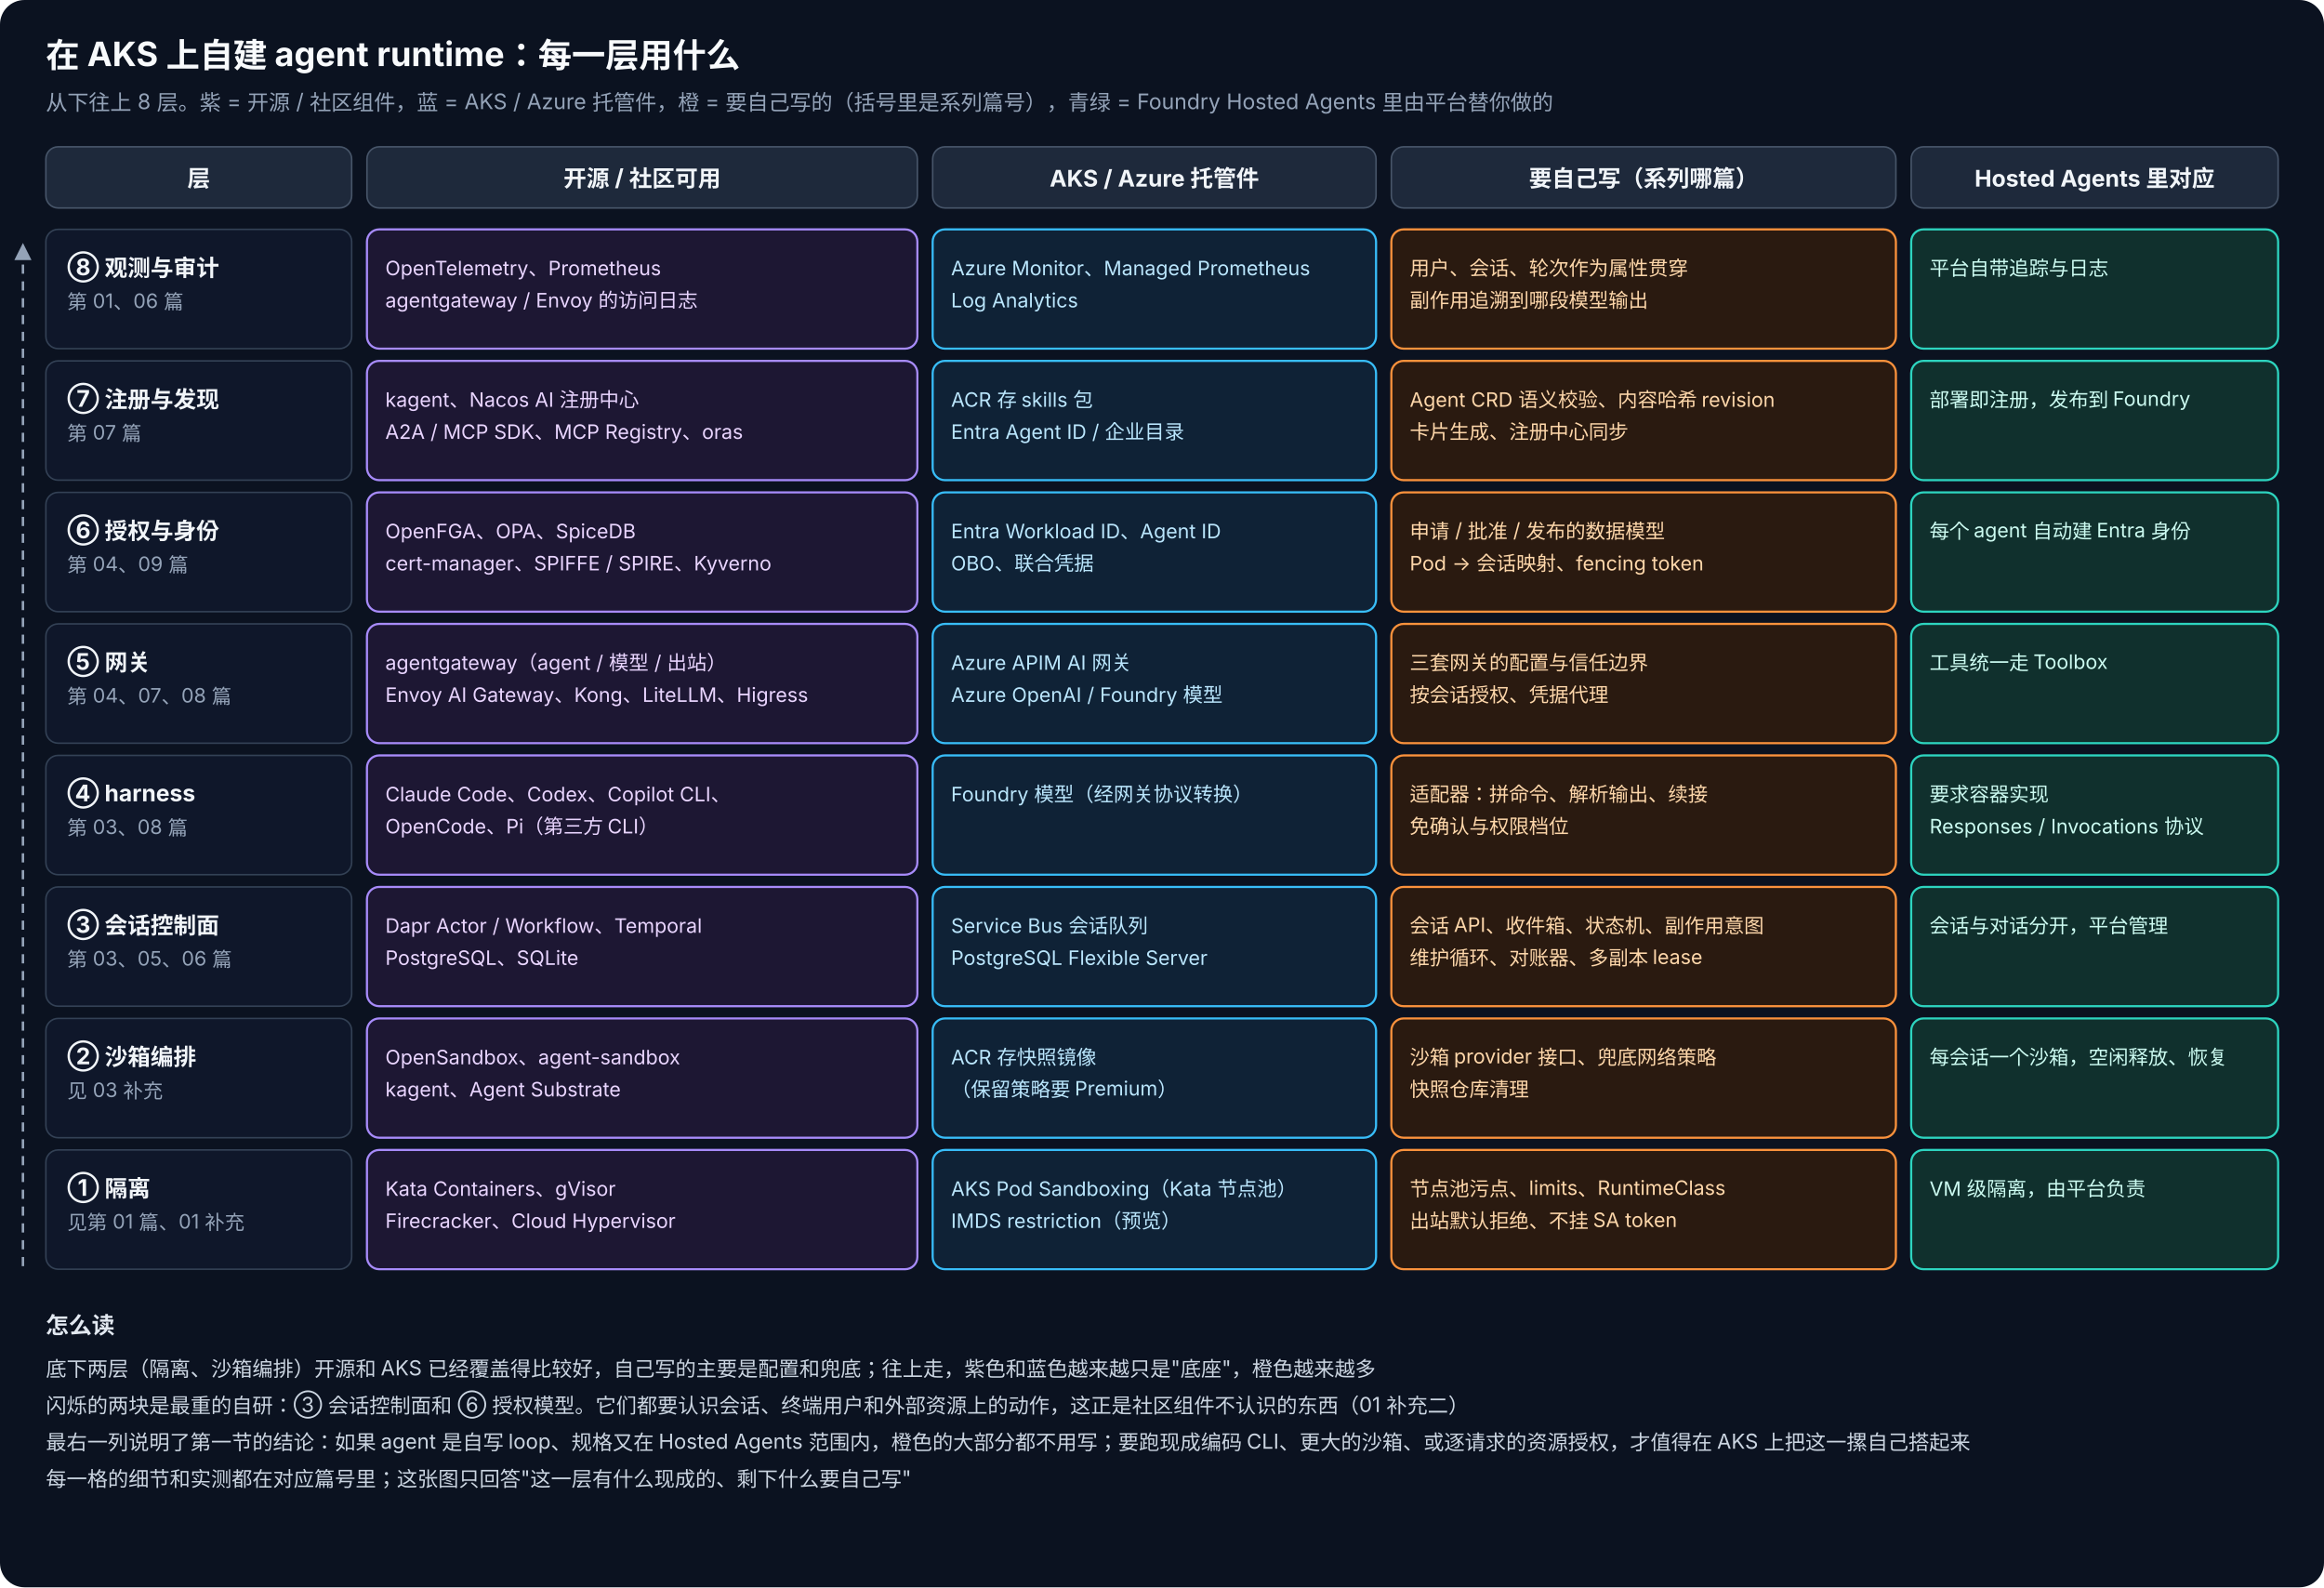
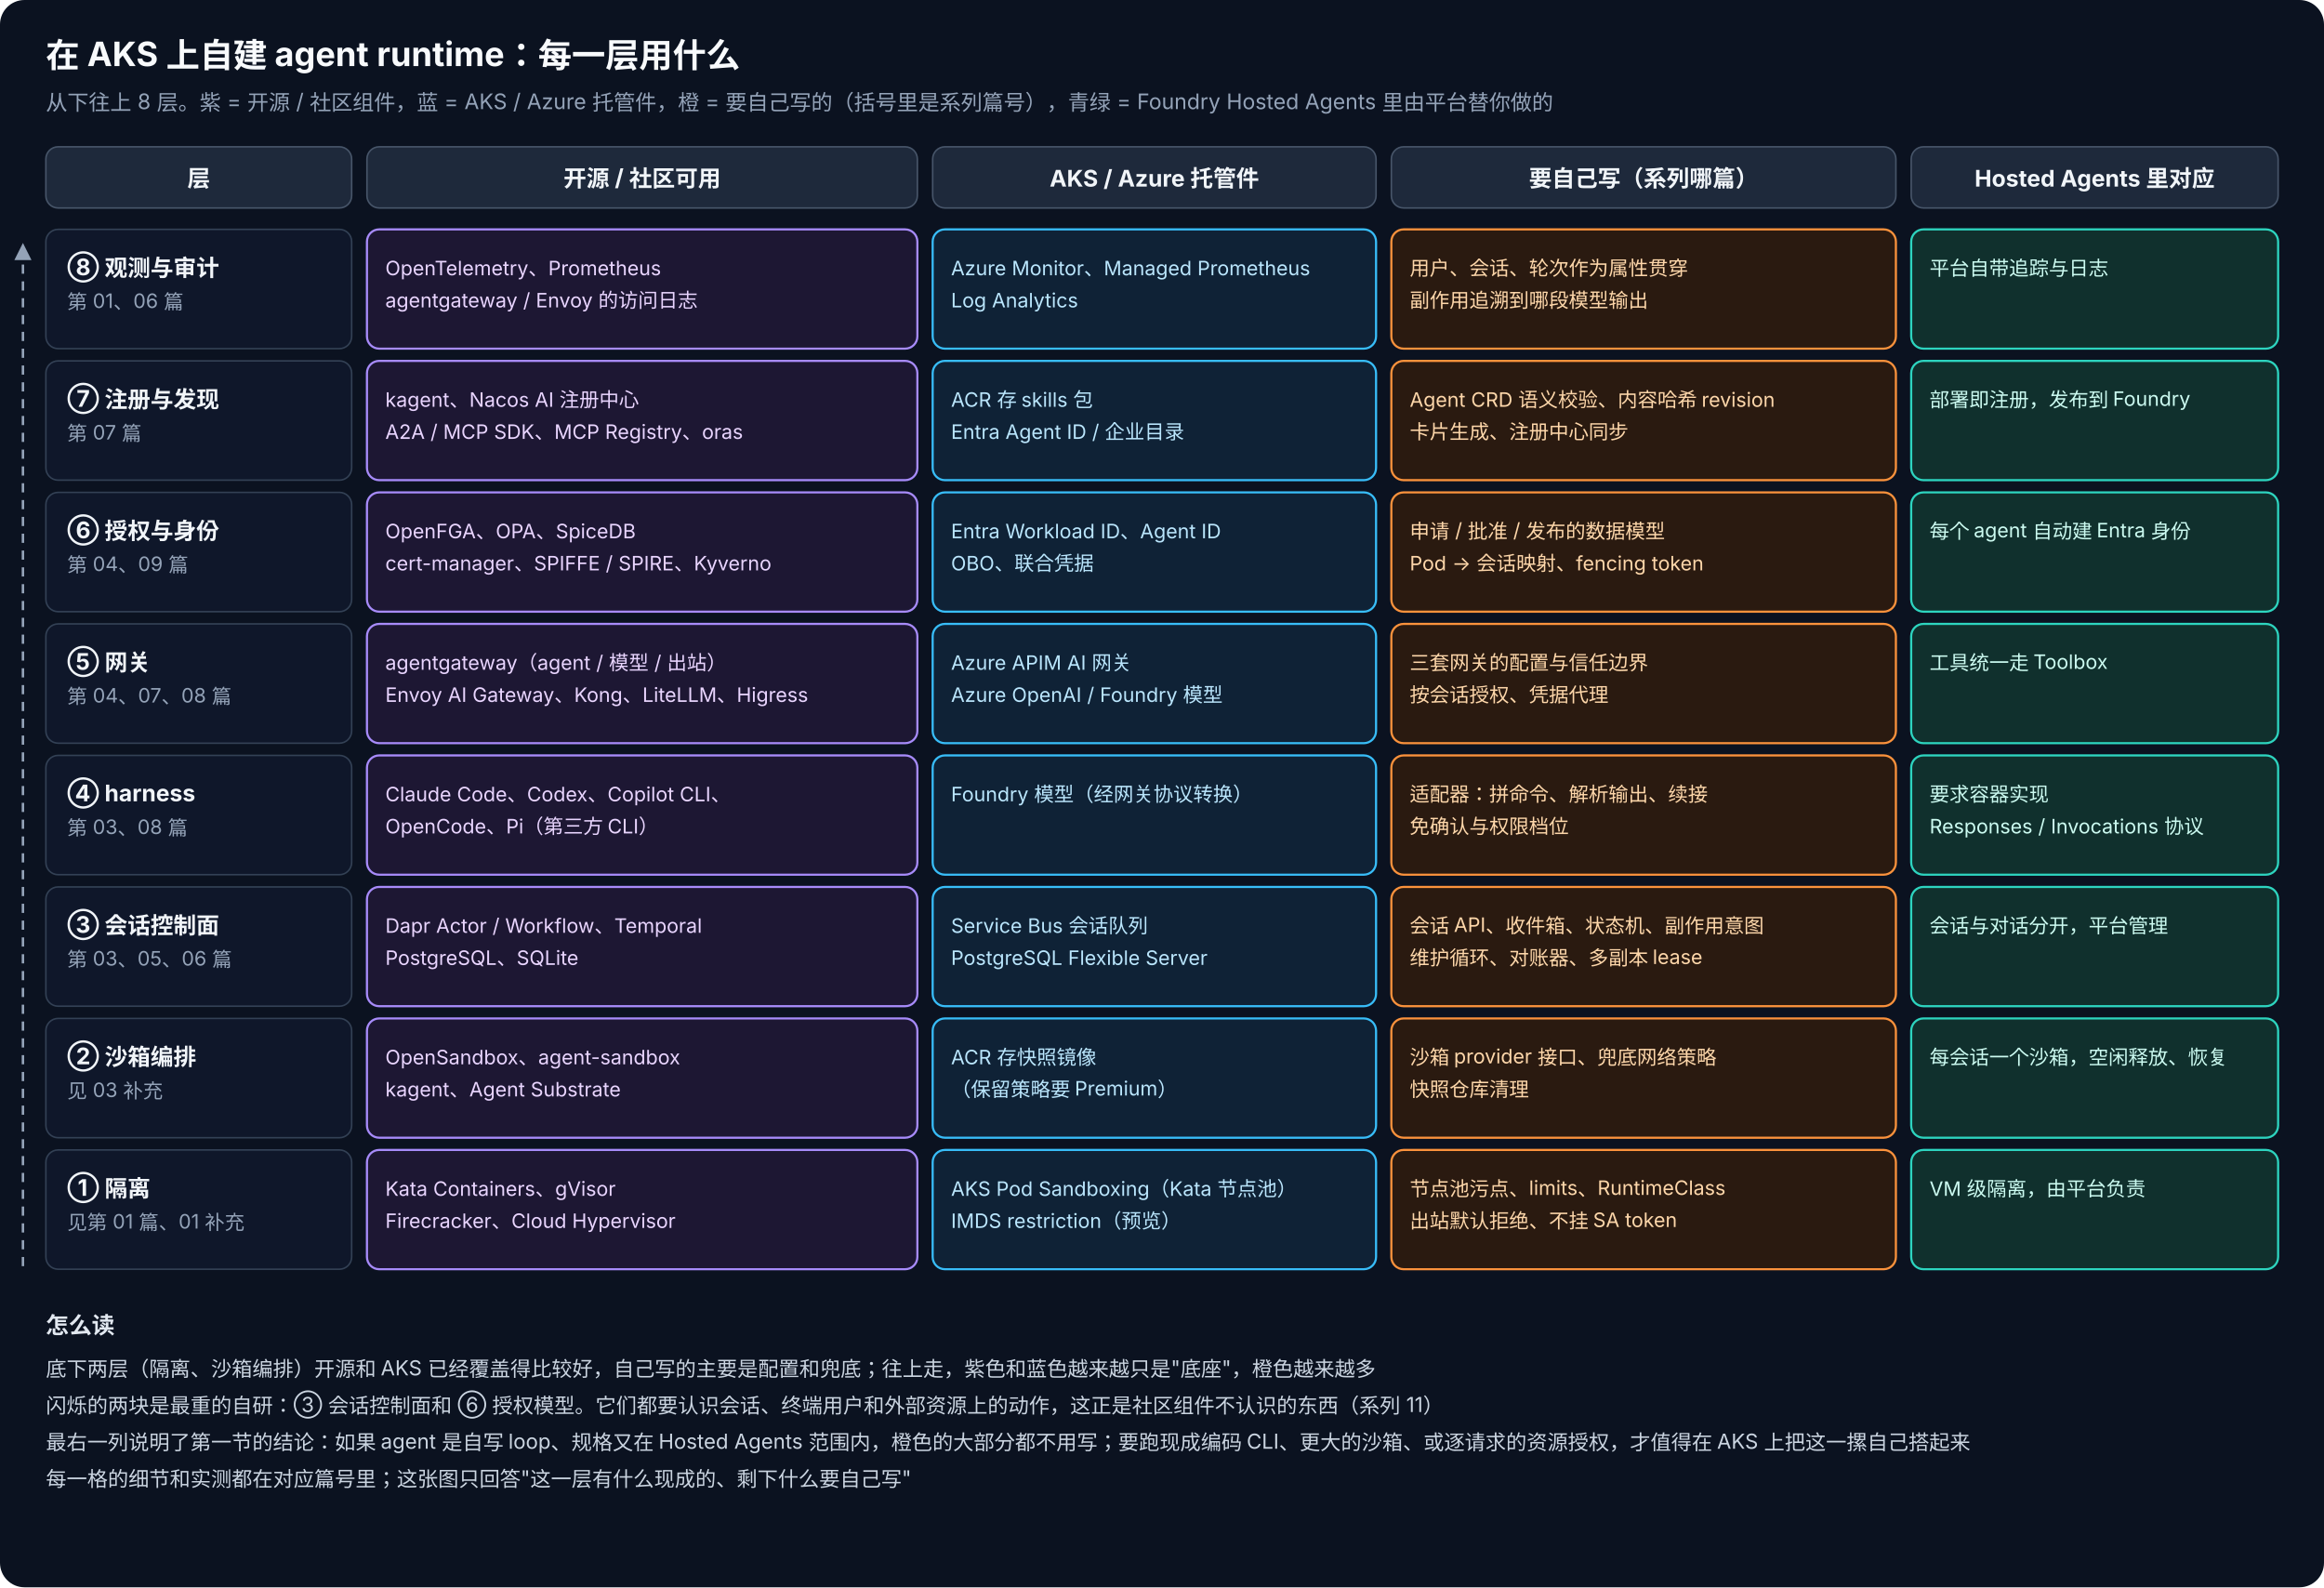
<svg xmlns="http://www.w3.org/2000/svg" viewBox="0 0 1520 1038" width="1520" height="1038" font-family="-apple-system, 'PingFang SC', 'Microsoft YaHei', 'Segoe UI', sans-serif">
  <defs>
    <marker id="a" viewBox="0 0 10 10" refX="9" refY="5" markerWidth="7" markerHeight="7" orient="auto-start-reverse">
      <path d="M0,0 L10,5 L0,10 z" fill="#94a3b8" />
    </marker>
    <style>.title{fill:#f8fafc;font-size:22px;font-weight:700}.sub{fill:#94a3b8;font-size:14px}.hc{fill:#f1f5f9;font-size:15px;font-weight:700;text-anchor:middle}.ln{fill:#f1f5f9;font-size:15px;font-weight:700}.lr{fill:#94a3b8;font-size:13px}.t{font-size:13px}.lg{fill:#cbd5e1;font-size:13.5px}.lgh{fill:#e2e8f0;font-size:15px;font-weight:600}.pulse{animation:p 2.4s ease-in-out infinite}@keyframes p{0%,100%{stroke-opacity:1}50%{stroke-opacity:.35}}.fl{fill:none;stroke:#94a3b8;stroke-width:1.6;stroke-dasharray:6 5;animation:d 1.4s linear infinite}@keyframes d{to{stroke-dashoffset:-22}}</style>
  </defs>
  <rect width="1520" height="1038" rx="16" fill="#0b1220" />
  <text class="title" x="30" y="44">在 AKS 上自建 agent runtime：每一层用什么</text>
  <text class="sub" x="30" y="72">从下往上 8 层。紫 = 开源 / 社区组件，蓝 = AKS / Azure 托管件，橙 = 要自己写的（括号里是系列篇号），青绿 = Foundry Hosted Agents 里由平台替你做的</text>
  <rect x="30" y="96" width="200" height="40" rx="8" fill="#1e293b" stroke="#475569" />
  <text class="hc" x="130.0" y="122">层</text>
  <rect x="240" y="96" width="360" height="40" rx="8" fill="#1e293b" stroke="#475569" />
  <text class="hc" x="420.0" y="122">开源 / 社区可用</text>
  <rect x="610" y="96" width="290" height="40" rx="8" fill="#1e293b" stroke="#475569" />
  <text class="hc" x="755.0" y="122">AKS / Azure 托管件</text>
  <rect x="910" y="96" width="330" height="40" rx="8" fill="#1e293b" stroke="#475569" />
  <text class="hc" x="1075.0" y="122">要自己写（系列哪篇）</text>
  <rect x="1250" y="96" width="240" height="40" rx="8" fill="#1e293b" stroke="#475569" />
  <text class="hc" x="1370.0" y="122">Hosted Agents 里对应</text>
  <rect x="30" y="150" width="200" height="78" rx="8" fill="#0f172a" stroke="#334155" />
  <text class="ln" x="44" y="180">⑧ 观测与审计</text>
  <text class="lr" x="44" y="202">第 01、06 篇</text>
  <rect x="240" y="150" width="360" height="78" rx="8" fill="#1d1733" stroke="#a78bfa" stroke-width="1.4" />
  <text class="t" x="252" y="180" fill="#e9d5ff">OpenTelemetry、Prometheus</text>
  <text class="t" x="252" y="201" fill="#e9d5ff">agentgateway / Envoy 的访问日志</text>
  <rect x="610" y="150" width="290" height="78" rx="8" fill="#0f2236" stroke="#38bdf8" stroke-width="1.4" />
  <text class="t" x="622" y="180" fill="#bae6fd">Azure Monitor、Managed Prometheus</text>
  <text class="t" x="622" y="201" fill="#bae6fd">Log Analytics</text>
  <rect x="910" y="150" width="330" height="78" rx="8" fill="#2a1a10" stroke="#fb923c" stroke-width="1.4" />
  <text class="t" x="922" y="180" fill="#fed7aa">用户、会话、轮次作为属性贯穿</text>
  <text class="t" x="922" y="201" fill="#fed7aa">副作用追溯到哪段模型输出</text>
  <rect x="1250" y="150" width="240" height="78" rx="8" fill="#10302d" stroke="#2dd4bf" stroke-width="1.4" />
  <text class="t" x="1262" y="180" fill="#ccfbf1">平台自带追踪与日志</text>
  <rect x="30" y="236" width="200" height="78" rx="8" fill="#0f172a" stroke="#334155" />
  <text class="ln" x="44" y="266">⑦ 注册与发现</text>
  <text class="lr" x="44" y="288">第 07 篇</text>
  <rect x="240" y="236" width="360" height="78" rx="8" fill="#1d1733" stroke="#a78bfa" stroke-width="1.4" />
  <text class="t" x="252" y="266" fill="#e9d5ff">kagent、Nacos AI 注册中心</text>
  <text class="t" x="252" y="287" fill="#e9d5ff">A2A / MCP SDK、MCP Registry、oras</text>
  <rect x="610" y="236" width="290" height="78" rx="8" fill="#0f2236" stroke="#38bdf8" stroke-width="1.4" />
  <text class="t" x="622" y="266" fill="#bae6fd">ACR 存 skills 包</text>
  <text class="t" x="622" y="287" fill="#bae6fd">Entra Agent ID / 企业目录</text>
  <rect x="910" y="236" width="330" height="78" rx="8" fill="#2a1a10" stroke="#fb923c" stroke-width="1.4" />
  <text class="t" x="922" y="266" fill="#fed7aa">Agent CRD 语义校验、内容哈希 revision</text>
  <text class="t" x="922" y="287" fill="#fed7aa">卡片生成、注册中心同步</text>
  <rect x="1250" y="236" width="240" height="78" rx="8" fill="#10302d" stroke="#2dd4bf" stroke-width="1.4" />
  <text class="t" x="1262" y="266" fill="#ccfbf1">部署即注册，发布到 Foundry</text>
  <rect x="30" y="322" width="200" height="78" rx="8" fill="#0f172a" stroke="#334155" />
  <text class="ln" x="44" y="352">⑥ 授权与身份</text>
  <text class="lr" x="44" y="374">第 04、09 篇</text>
  <rect x="240" y="322" width="360" height="78" rx="8" fill="#1d1733" stroke="#a78bfa" stroke-width="1.4" />
  <text class="t" x="252" y="352" fill="#e9d5ff">OpenFGA、OPA、SpiceDB</text>
  <text class="t" x="252" y="373" fill="#e9d5ff">cert-manager、SPIFFE / SPIRE、Kyverno</text>
  <rect x="610" y="322" width="290" height="78" rx="8" fill="#0f2236" stroke="#38bdf8" stroke-width="1.4" />
  <text class="t" x="622" y="352" fill="#bae6fd">Entra Workload ID、Agent ID</text>
  <text class="t" x="622" y="373" fill="#bae6fd">OBO、联合凭据</text>
  <rect class="pulse" x="910" y="322" width="330" height="78" rx="8" fill="#2a1a10" stroke="#fb923c" stroke-width="1.4" />
  <text class="t" x="922" y="352" fill="#fed7aa">申请 / 批准 / 发布的数据模型</text>
  <text class="t" x="922" y="373" fill="#fed7aa">Pod → 会话映射、fencing token</text>
  <rect x="1250" y="322" width="240" height="78" rx="8" fill="#10302d" stroke="#2dd4bf" stroke-width="1.4" />
  <text class="t" x="1262" y="352" fill="#ccfbf1">每个 agent 自动建 Entra 身份</text>
  <rect x="30" y="408" width="200" height="78" rx="8" fill="#0f172a" stroke="#334155" />
  <text class="ln" x="44" y="438">⑤ 网关</text>
  <text class="lr" x="44" y="460">第 04、07、08 篇</text>
  <rect x="240" y="408" width="360" height="78" rx="8" fill="#1d1733" stroke="#a78bfa" stroke-width="1.4" />
  <text class="t" x="252" y="438" fill="#e9d5ff">agentgateway（agent / 模型 / 出站）</text>
  <text class="t" x="252" y="459" fill="#e9d5ff">Envoy AI Gateway、Kong、LiteLLM、Higress</text>
  <rect x="610" y="408" width="290" height="78" rx="8" fill="#0f2236" stroke="#38bdf8" stroke-width="1.4" />
  <text class="t" x="622" y="438" fill="#bae6fd">Azure APIM AI 网关</text>
  <text class="t" x="622" y="459" fill="#bae6fd">Azure OpenAI / Foundry 模型</text>
  <rect x="910" y="408" width="330" height="78" rx="8" fill="#2a1a10" stroke="#fb923c" stroke-width="1.4" />
  <text class="t" x="922" y="438" fill="#fed7aa">三套网关的配置与信任边界</text>
  <text class="t" x="922" y="459" fill="#fed7aa">按会话授权、凭据代理</text>
  <rect x="1250" y="408" width="240" height="78" rx="8" fill="#10302d" stroke="#2dd4bf" stroke-width="1.4" />
  <text class="t" x="1262" y="438" fill="#ccfbf1">工具统一走 Toolbox</text>
  <rect x="30" y="494" width="200" height="78" rx="8" fill="#0f172a" stroke="#334155" />
  <text class="ln" x="44" y="524">④ harness</text>
  <text class="lr" x="44" y="546">第 03、08 篇</text>
  <rect x="240" y="494" width="360" height="78" rx="8" fill="#1d1733" stroke="#a78bfa" stroke-width="1.4" />
  <text class="t" x="252" y="524" fill="#e9d5ff">Claude Code、Codex、Copilot CLI、</text>
  <text class="t" x="252" y="545" fill="#e9d5ff">OpenCode、Pi（第三方 CLI）</text>
  <rect x="610" y="494" width="290" height="78" rx="8" fill="#0f2236" stroke="#38bdf8" stroke-width="1.4" />
  <text class="t" x="622" y="524" fill="#bae6fd">Foundry 模型（经网关协议转换）</text>
  <rect x="910" y="494" width="330" height="78" rx="8" fill="#2a1a10" stroke="#fb923c" stroke-width="1.4" />
  <text class="t" x="922" y="524" fill="#fed7aa">适配器：拼命令、解析输出、续接</text>
  <text class="t" x="922" y="545" fill="#fed7aa">免确认与权限档位</text>
  <rect x="1250" y="494" width="240" height="78" rx="8" fill="#10302d" stroke="#2dd4bf" stroke-width="1.4" />
  <text class="t" x="1262" y="524" fill="#ccfbf1">要求容器实现</text>
  <text class="t" x="1262" y="545" fill="#ccfbf1">Responses / Invocations 协议</text>
  <rect x="30" y="580" width="200" height="78" rx="8" fill="#0f172a" stroke="#334155" />
  <text class="ln" x="44" y="610">③ 会话控制面</text>
  <text class="lr" x="44" y="632">第 03、05、06 篇</text>
  <rect x="240" y="580" width="360" height="78" rx="8" fill="#1d1733" stroke="#a78bfa" stroke-width="1.4" />
  <text class="t" x="252" y="610" fill="#e9d5ff">Dapr Actor / Workflow、Temporal</text>
  <text class="t" x="252" y="631" fill="#e9d5ff">PostgreSQL、SQLite</text>
  <rect x="610" y="580" width="290" height="78" rx="8" fill="#0f2236" stroke="#38bdf8" stroke-width="1.4" />
  <text class="t" x="622" y="610" fill="#bae6fd">Service Bus 会话队列</text>
  <text class="t" x="622" y="631" fill="#bae6fd">PostgreSQL Flexible Server</text>
  <rect class="pulse" x="910" y="580" width="330" height="78" rx="8" fill="#2a1a10" stroke="#fb923c" stroke-width="1.4" />
  <text class="t" x="922" y="610" fill="#fed7aa">会话 API、收件箱、状态机、副作用意图</text>
  <text class="t" x="922" y="631" fill="#fed7aa">维护循环、对账器、多副本 lease</text>
  <rect x="1250" y="580" width="240" height="78" rx="8" fill="#10302d" stroke="#2dd4bf" stroke-width="1.4" />
  <text class="t" x="1262" y="610" fill="#ccfbf1">会话与对话分开，平台管理</text>
  <rect x="30" y="666" width="200" height="78" rx="8" fill="#0f172a" stroke="#334155" />
  <text class="ln" x="44" y="696">② 沙箱编排</text>
  <text class="lr" x="44" y="718">见 03 补充</text>
  <rect x="240" y="666" width="360" height="78" rx="8" fill="#1d1733" stroke="#a78bfa" stroke-width="1.4" />
  <text class="t" x="252" y="696" fill="#e9d5ff">OpenSandbox、agent-sandbox</text>
  <text class="t" x="252" y="717" fill="#e9d5ff">kagent、Agent Substrate</text>
  <rect x="610" y="666" width="290" height="78" rx="8" fill="#0f2236" stroke="#38bdf8" stroke-width="1.4" />
  <text class="t" x="622" y="696" fill="#bae6fd">ACR 存快照镜像</text>
  <text class="t" x="622" y="717" fill="#bae6fd">（保留策略要 Premium）</text>
  <rect x="910" y="666" width="330" height="78" rx="8" fill="#2a1a10" stroke="#fb923c" stroke-width="1.4" />
  <text class="t" x="922" y="696" fill="#fed7aa">沙箱 provider 接口、兜底网络策略</text>
  <text class="t" x="922" y="717" fill="#fed7aa">快照仓库清理</text>
  <rect x="1250" y="666" width="240" height="78" rx="8" fill="#10302d" stroke="#2dd4bf" stroke-width="1.4" />
  <text class="t" x="1262" y="696" fill="#ccfbf1">每会话一个沙箱，空闲释放、恢复</text>
  <rect x="30" y="752" width="200" height="78" rx="8" fill="#0f172a" stroke="#334155" />
  <text class="ln" x="44" y="782">① 隔离</text>
  <text class="lr" x="44" y="804">见第 01 篇、01 补充</text>
  <rect x="240" y="752" width="360" height="78" rx="8" fill="#1d1733" stroke="#a78bfa" stroke-width="1.4" />
  <text class="t" x="252" y="782" fill="#e9d5ff">Kata Containers、gVisor</text>
  <text class="t" x="252" y="803" fill="#e9d5ff">Firecracker、Cloud Hypervisor</text>
  <rect x="610" y="752" width="290" height="78" rx="8" fill="#0f2236" stroke="#38bdf8" stroke-width="1.4" />
  <text class="t" x="622" y="782" fill="#bae6fd">AKS Pod Sandboxing（Kata 节点池）</text>
  <text class="t" x="622" y="803" fill="#bae6fd">IMDS restriction（预览）</text>
  <rect x="910" y="752" width="330" height="78" rx="8" fill="#2a1a10" stroke="#fb923c" stroke-width="1.4" />
  <text class="t" x="922" y="782" fill="#fed7aa">节点池污点、limits、RuntimeClass</text>
  <text class="t" x="922" y="803" fill="#fed7aa">出站默认拒绝、不挂 SA token</text>
  <rect x="1250" y="752" width="240" height="78" rx="8" fill="#10302d" stroke="#2dd4bf" stroke-width="1.4" />
  <text class="t" x="1262" y="782" fill="#ccfbf1">VM 级隔离，由平台负责</text>
  <path class="fl" d="M15,828 L15,160" marker-end="url(#a)" />
  <text class="lgh" x="30" y="872">怎么读</text>
  <text class="lg" x="30" y="900">底下两层（隔离、沙箱编排）开源和 AKS 已经覆盖得比较好，自己写的主要是配置和兜底；往上走，紫色和蓝色越来越只是"底座"，橙色越来越多</text>
-   <text class="lg" x="30" y="924">闪烁的两块是最重的自研：③ 会话控制面和 ⑥ 授权模型。它们都要认识会话、终端用户和外部资源上的动作，这正是社区组件不认识的东西（01 补充二）</text>
+   <text class="lg" x="30" y="924">闪烁的两块是最重的自研：③ 会话控制面和 ⑥ 授权模型。它们都要认识会话、终端用户和外部资源上的动作，这正是社区组件不认识的东西（系列 11）</text>
  <text class="lg" x="30" y="948">最右一列说明了第一节的结论：如果 agent 是自写 loop、规格又在 Hosted Agents 范围内，橙色的大部分都不用写；要跑现成编码 CLI、更大的沙箱、或逐请求的资源授权，才值得在 AKS 上把这一摞自己搭起来</text>
  <text class="lg" x="30" y="972">每一格的细节和实测都在对应篇号里；这张图只回答"这一层有什么现成的、剩下什么要自己写"</text>
</svg>
